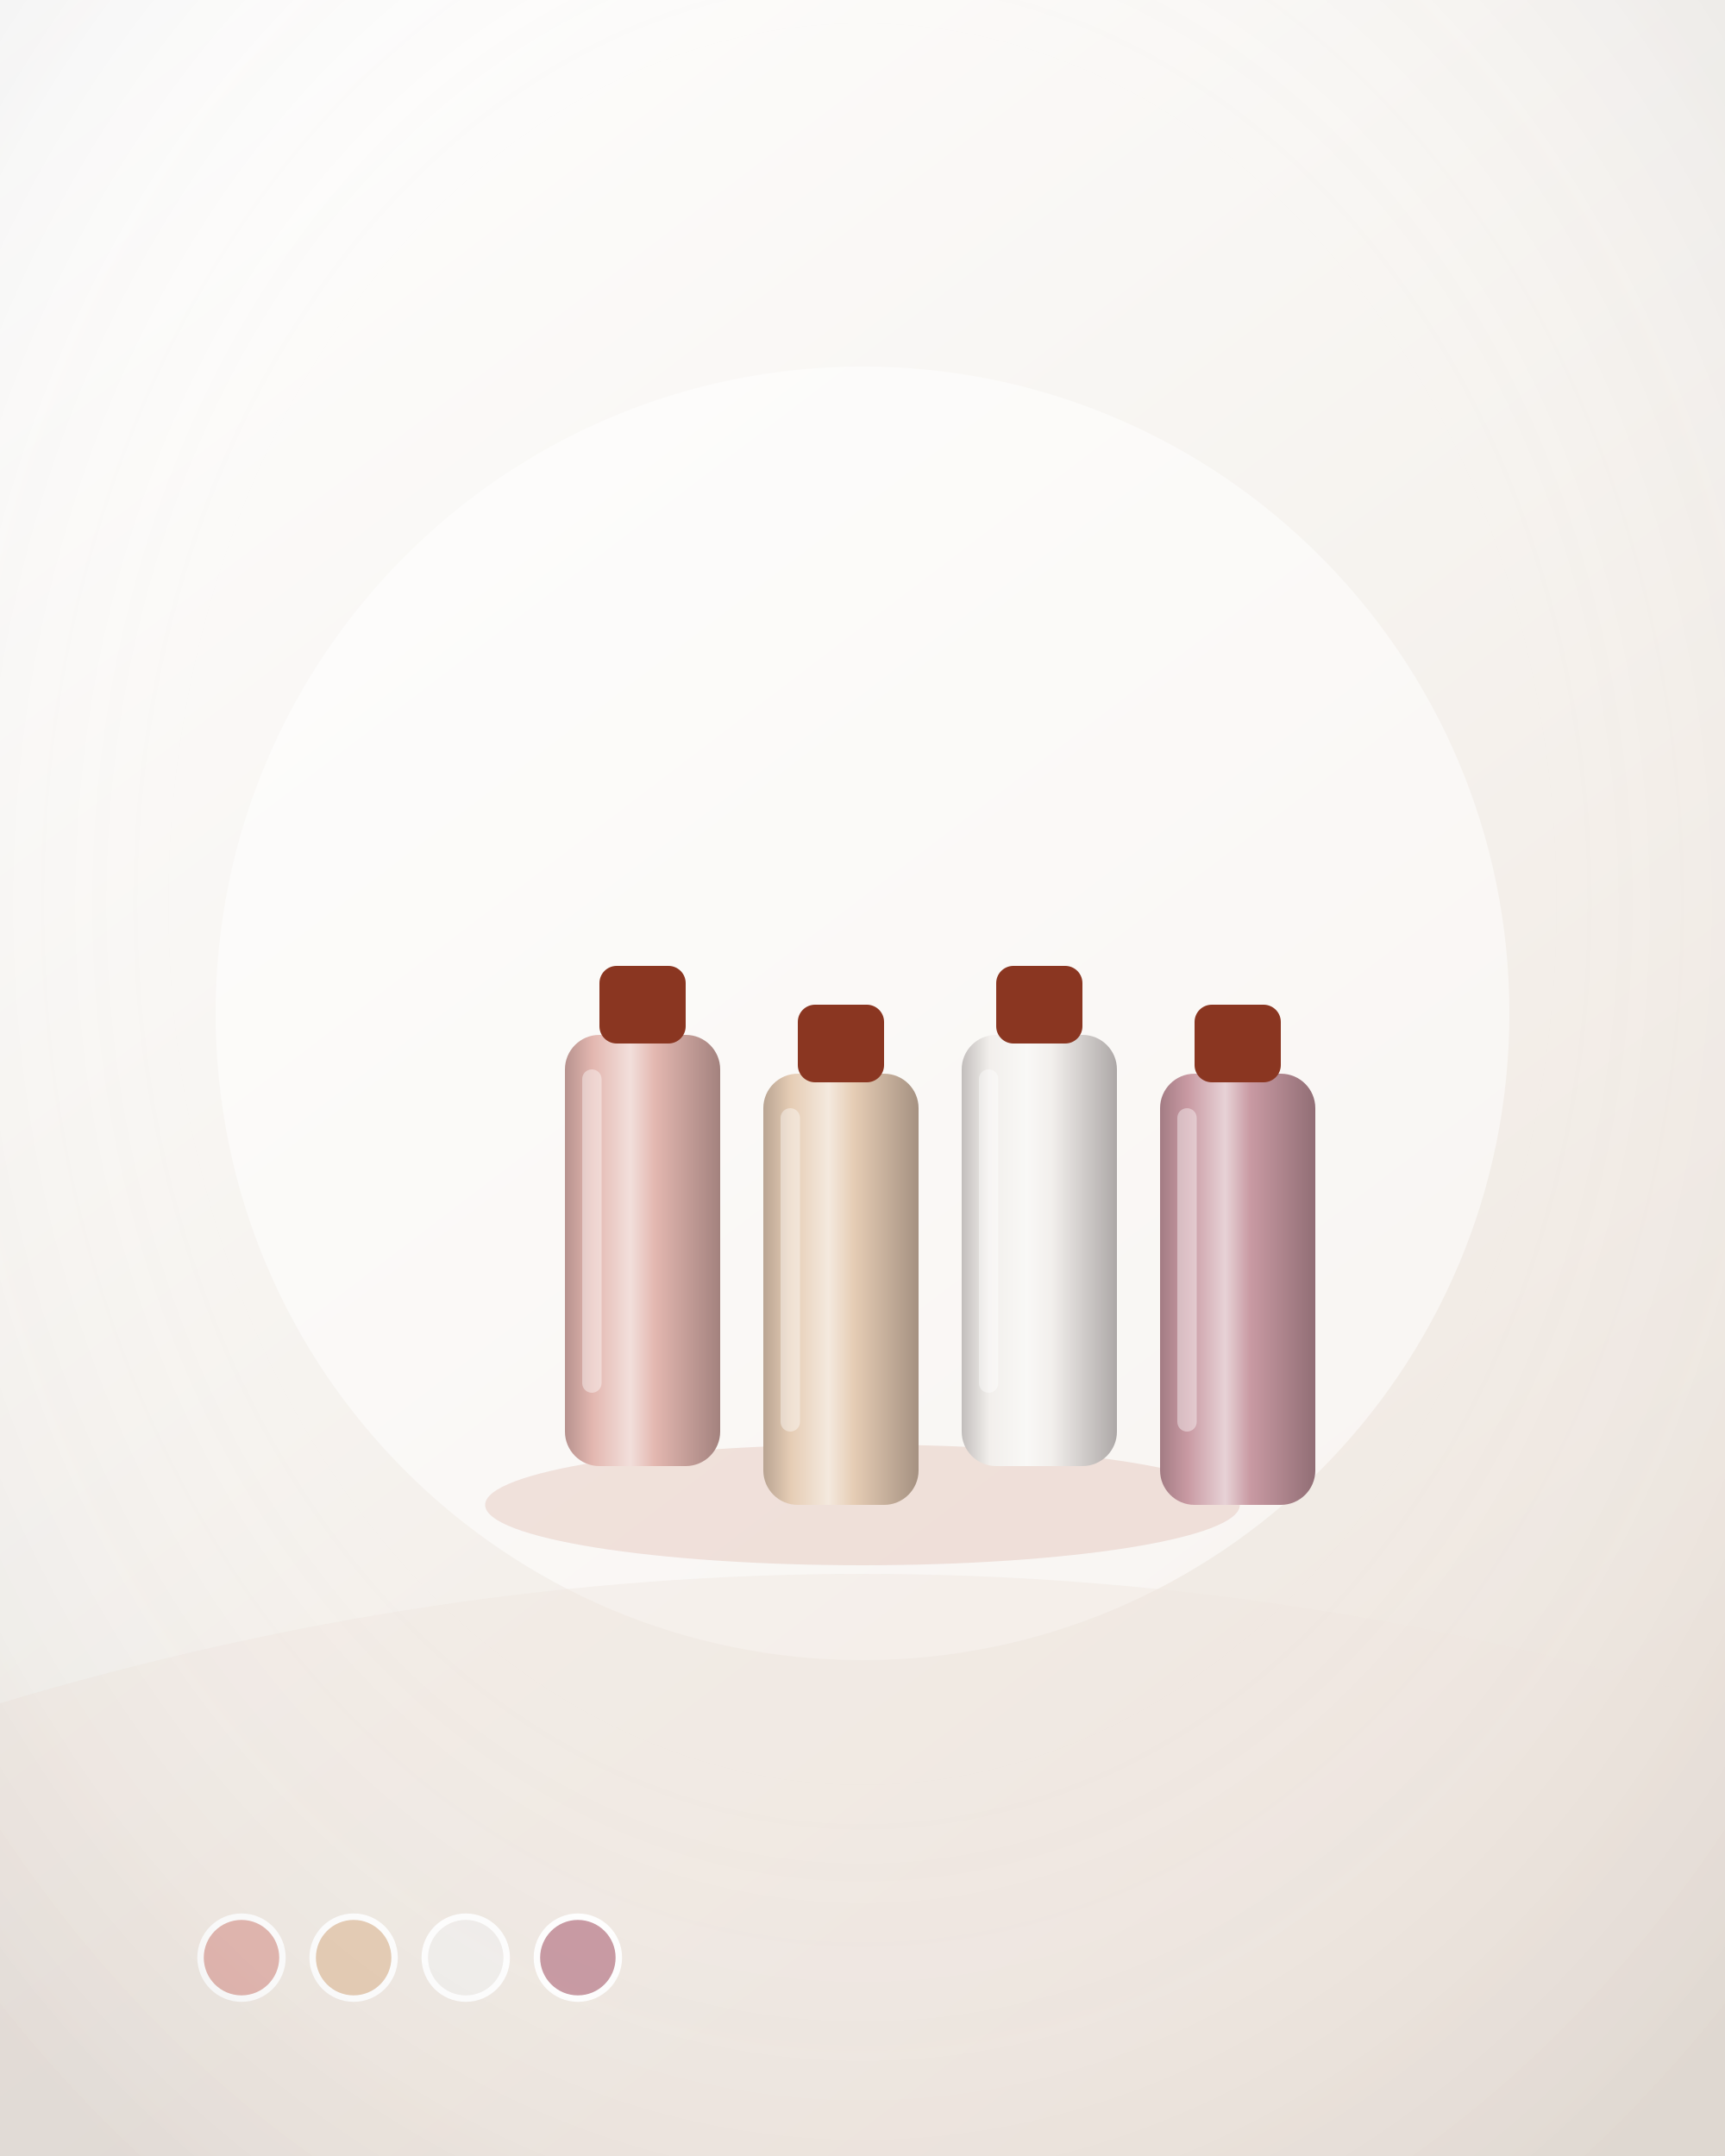
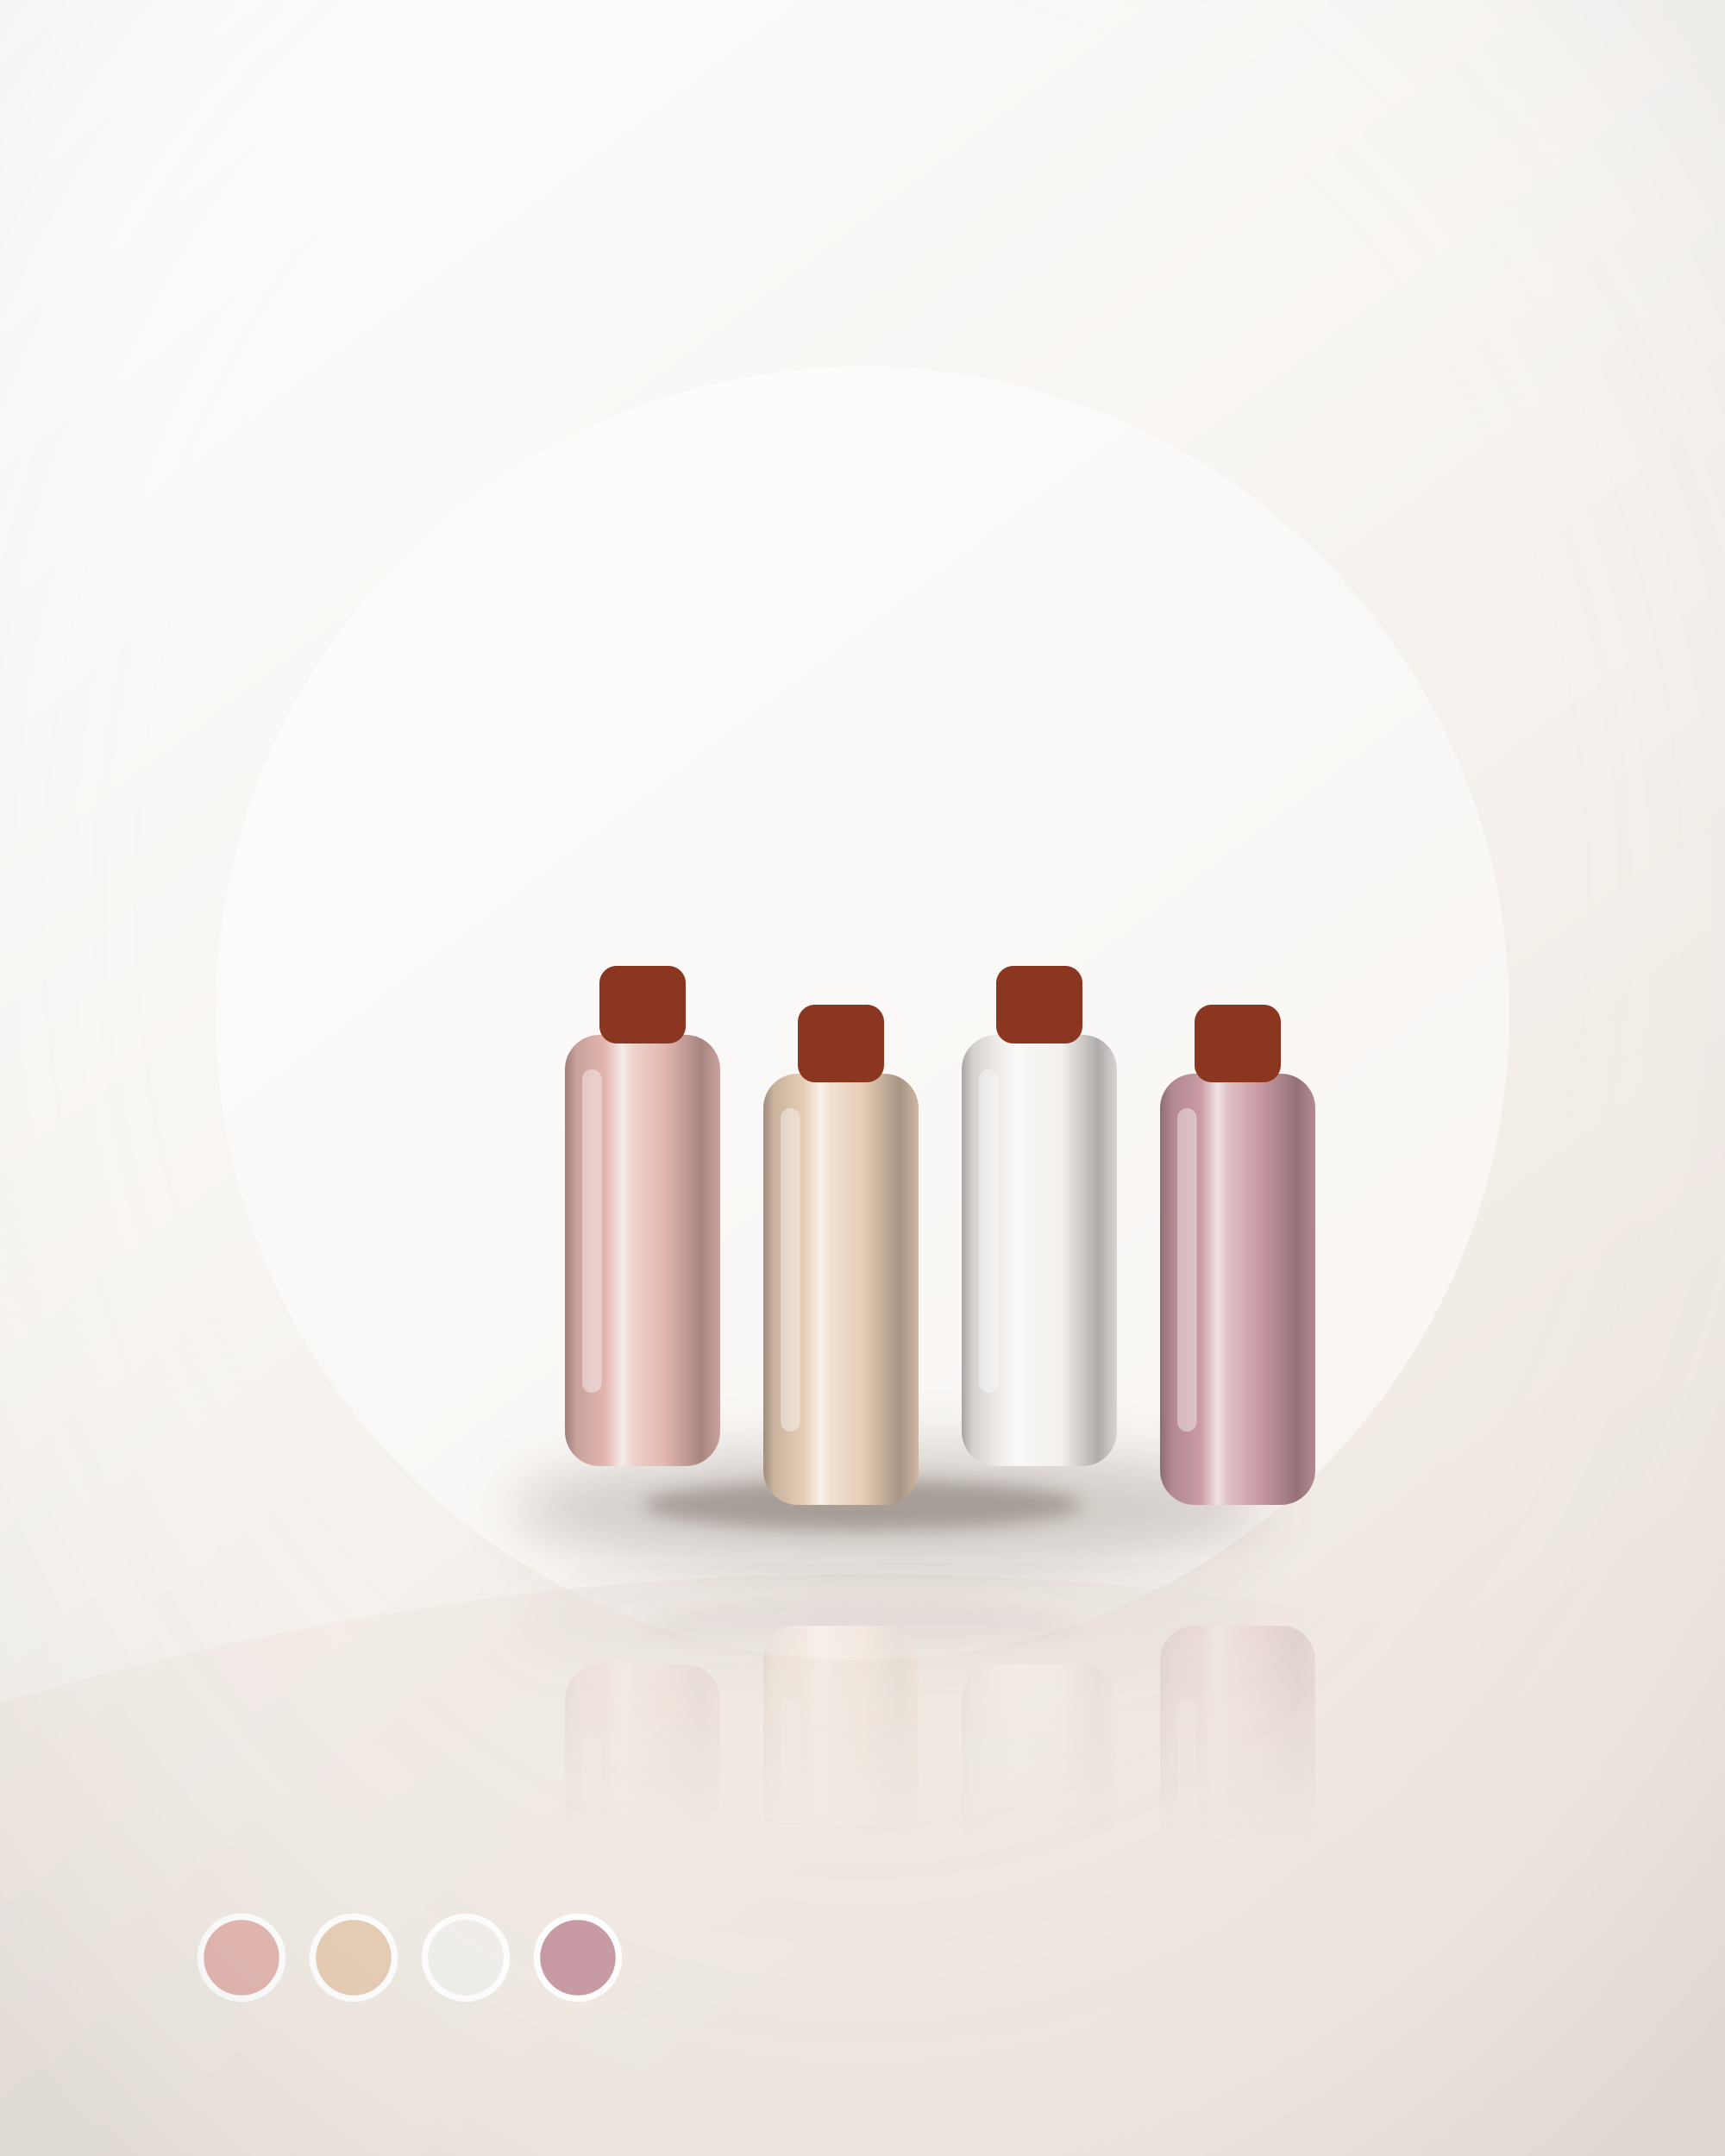
<svg xmlns="http://www.w3.org/2000/svg" viewBox="0 0 800 1000" width="800" height="1000" role="img">
  <defs>
    <linearGradient id="bg29" x1="0" y1="0" x2=".6" y2="1">
      <stop offset="0" stop-color="#FFFFFF" />
      <stop offset=".55" stop-color="#F6F3EF" />
      <stop offset="1" stop-color="#EFE7E0" />
    </linearGradient>
    <radialGradient id="v30" cx=".5" cy=".42" r=".72">
      <stop offset=".55" stop-color="#fff" stop-opacity="0" />
      <stop offset="1" stop-color="#141110" stop-opacity=".07" />
    </radialGradient>
+     <filter id="blurWide" x="-60%" y="-200%" width="220%" height="500%">
+       <feGaussianBlur stdDeviation="13" />
+     </filter>
+     <filter id="blurTight" x="-60%" y="-300%" width="220%" height="700%">
+       <feGaussianBlur stdDeviation="4" />
+     </filter>
+     <linearGradient id="reflGrad" x1="0" y1="205" x2="0" y2="335" gradientUnits="userSpaceOnUse">
+       <stop offset="0" stop-color="#fff" stop-opacity=".5" />
+       <stop offset="1" stop-color="#fff" stop-opacity="0" />
+     </linearGradient>
+     <mask id="reflFade" maskUnits="userSpaceOnUse" x="-260" y="205" width="520" height="130">
+       <rect x="-260" y="205" width="520" height="130" fill="url(#reflGrad)" />
+     </mask>
    <linearGradient id="g25" x1="0" y1="0" x2="1" y2="0">
-       <stop offset="0" stop-color="#b7928e" />
-       <stop offset=".18" stop-color="#E3B7B0" />
-       <stop offset=".42" stop-color="#f2dfdb" />
-       <stop offset=".58" stop-color="#E3B7B0" />
-       <stop offset="1" stop-color="#a3827e" />
+       <stop offset="0" stop-color="#9f7f7b" />
+       <stop offset=".07" stop-color="#c7a09a" />
+       <stop offset=".26" stop-color="#E3B7B0" />
+       <stop offset=".37" stop-color="#f7ebe9" />
+       <stop offset=".44" stop-color="#eed2ce" />
+       <stop offset=".64" stop-color="#E3B7B0" />
+       <stop offset=".88" stop-color="#a78581" />
+       <stop offset="1" stop-color="#cba39d" />
    </linearGradient>
    <linearGradient id="g26" x1="0" y1="0" x2="1" y2="0">
-       <stop offset="0" stop-color="#b9a492" />
-       <stop offset=".18" stop-color="#E6CDB5" />
-       <stop offset=".42" stop-color="#f4e9de" />
-       <stop offset=".58" stop-color="#E6CDB5" />
-       <stop offset="1" stop-color="#a59181" />
+       <stop offset="0" stop-color="#a18d7e" />
+       <stop offset=".07" stop-color="#c9b39e" />
+       <stop offset=".26" stop-color="#E6CDB5" />
+       <stop offset=".37" stop-color="#f8f1ea" />
+       <stop offset=".44" stop-color="#f0e0d1" />
+       <stop offset=".64" stop-color="#E6CDB5" />
+       <stop offset=".88" stop-color="#a99585" />
+       <stop offset="1" stop-color="#ceb6a2" />
    </linearGradient>
    <linearGradient id="g27" x1="0" y1="0" x2="1" y2="0">
-       <stop offset="0" stop-color="#c2bebc" />
-       <stop offset=".18" stop-color="#F2EFEC" />
-       <stop offset=".42" stop-color="#f9f8f6" />
-       <stop offset=".58" stop-color="#F2EFEC" />
-       <stop offset="1" stop-color="#ada8a7" />
+       <stop offset="0" stop-color="#a9a4a3" />
+       <stop offset=".07" stop-color="#d4d0ce" />
+       <stop offset=".26" stop-color="#F2EFEC" />
+       <stop offset=".37" stop-color="#fbfbfa" />
+       <stop offset=".44" stop-color="#f7f5f3" />
+       <stop offset=".64" stop-color="#F2EFEC" />
+       <stop offset=".88" stop-color="#b1acab" />
+       <stop offset="1" stop-color="#d8d4d2" />
    </linearGradient>
    <linearGradient id="g28" x1="0" y1="0" x2="1" y2="0">
-       <stop offset="0" stop-color="#a37c84" />
-       <stop offset=".18" stop-color="#C99AA3" />
-       <stop offset=".42" stop-color="#e7d2d6" />
-       <stop offset=".58" stop-color="#C99AA3" />
-       <stop offset="1" stop-color="#916e75" />
+       <stop offset="0" stop-color="#8e6b72" />
+       <stop offset=".07" stop-color="#b1878f" />
+       <stop offset=".26" stop-color="#C99AA3" />
+       <stop offset=".37" stop-color="#f0e3e5" />
+       <stop offset=".44" stop-color="#dec0c6" />
+       <stop offset=".64" stop-color="#C99AA3" />
+       <stop offset=".88" stop-color="#957178" />
+       <stop offset="1" stop-color="#b48a92" />
    </linearGradient>
  </defs>
  <rect width="800" height="1000" fill="url(#bg29)" />
  <circle cx="400" cy="470" r="300" fill="#fff" opacity=".5" />
  <path d="M0 1000 L0 790 Q 400 670 800 790 L800 1000 Z" fill="#EFE7E0" opacity=".45" />
  <g transform="translate(400,520) rotate(0) scale(1)">
-     <ellipse cx="0" cy="178" rx="175" ry="28" fill="#A8432A" opacity=".13" />
+     <g mask="url(#reflFade)" opacity=".5">
+       <g transform="translate(0,412) scale(1,-1)">
+         <ellipse cx="12.25" cy="180" rx="175" ry="28" fill="#4A372F" opacity=".22" filter="url(#blurWide)" />
+         <ellipse cx="0" cy="178" rx="101.5" ry="11.76" fill="#3A2A24" opacity=".3" filter="url(#blurTight)" />
+         <rect x="-138" y="-40" width="72" height="200" rx="16" fill="url(#g25)" />
+         <rect x="-130" y="-24" width="9" height="150" rx="4.5" fill="#fff" opacity=".4" />
+         <rect x="-122" y="-72" width="40" height="36" rx="8" fill="#8A3621" />
+         <rect x="-46" y="-22" width="72" height="200" rx="16" fill="url(#g26)" />
+         <rect x="-38" y="-6" width="9" height="150" rx="4.5" fill="#fff" opacity=".4" />
+         <rect x="-30" y="-54" width="40" height="36" rx="8" fill="#8A3621" />
+         <rect x="46" y="-40" width="72" height="200" rx="16" fill="url(#g27)" />
+         <rect x="54" y="-24" width="9" height="150" rx="4.5" fill="#fff" opacity=".4" />
+         <rect x="62" y="-72" width="40" height="36" rx="8" fill="#8A3621" />
+         <rect x="138" y="-22" width="72" height="200" rx="16" fill="url(#g28)" />
+         <rect x="146" y="-6" width="9" height="150" rx="4.5" fill="#fff" opacity=".4" />
+         <rect x="154" y="-54" width="40" height="36" rx="8" fill="#8A3621" />
+       </g>
+     </g>
+     <ellipse cx="12.25" cy="180" rx="175" ry="28" fill="#4A372F" opacity=".22" filter="url(#blurWide)" />
+     <ellipse cx="0" cy="178" rx="101.5" ry="11.76" fill="#3A2A24" opacity=".3" filter="url(#blurTight)" />
    <rect x="-138" y="-40" width="72" height="200" rx="16" fill="url(#g25)" />
    <rect x="-130" y="-24" width="9" height="150" rx="4.5" fill="#fff" opacity=".4" />
    <rect x="-122" y="-72" width="40" height="36" rx="8" fill="#8A3621" />
    <rect x="-46" y="-22" width="72" height="200" rx="16" fill="url(#g26)" />
    <rect x="-38" y="-6" width="9" height="150" rx="4.5" fill="#fff" opacity=".4" />
    <rect x="-30" y="-54" width="40" height="36" rx="8" fill="#8A3621" />
    <rect x="46" y="-40" width="72" height="200" rx="16" fill="url(#g27)" />
    <rect x="54" y="-24" width="9" height="150" rx="4.5" fill="#fff" opacity=".4" />
    <rect x="62" y="-72" width="40" height="36" rx="8" fill="#8A3621" />
    <rect x="138" y="-22" width="72" height="200" rx="16" fill="url(#g28)" />
    <rect x="146" y="-6" width="9" height="150" rx="4.5" fill="#fff" opacity=".4" />
    <rect x="154" y="-54" width="40" height="36" rx="8" fill="#8A3621" />
  </g>
  <circle cx="112" cy="908" r="19" fill="#E3B7B0" stroke="#fff" stroke-width="3" />
  <circle cx="164" cy="908" r="19" fill="#E6CDB5" stroke="#fff" stroke-width="3" />
  <circle cx="216" cy="908" r="19" fill="#F2EFEC" stroke="#fff" stroke-width="3" />
  <circle cx="268" cy="908" r="19" fill="#C99AA3" stroke="#fff" stroke-width="3" />
  <rect width="800" height="1000" fill="url(#v30)" />
</svg>
